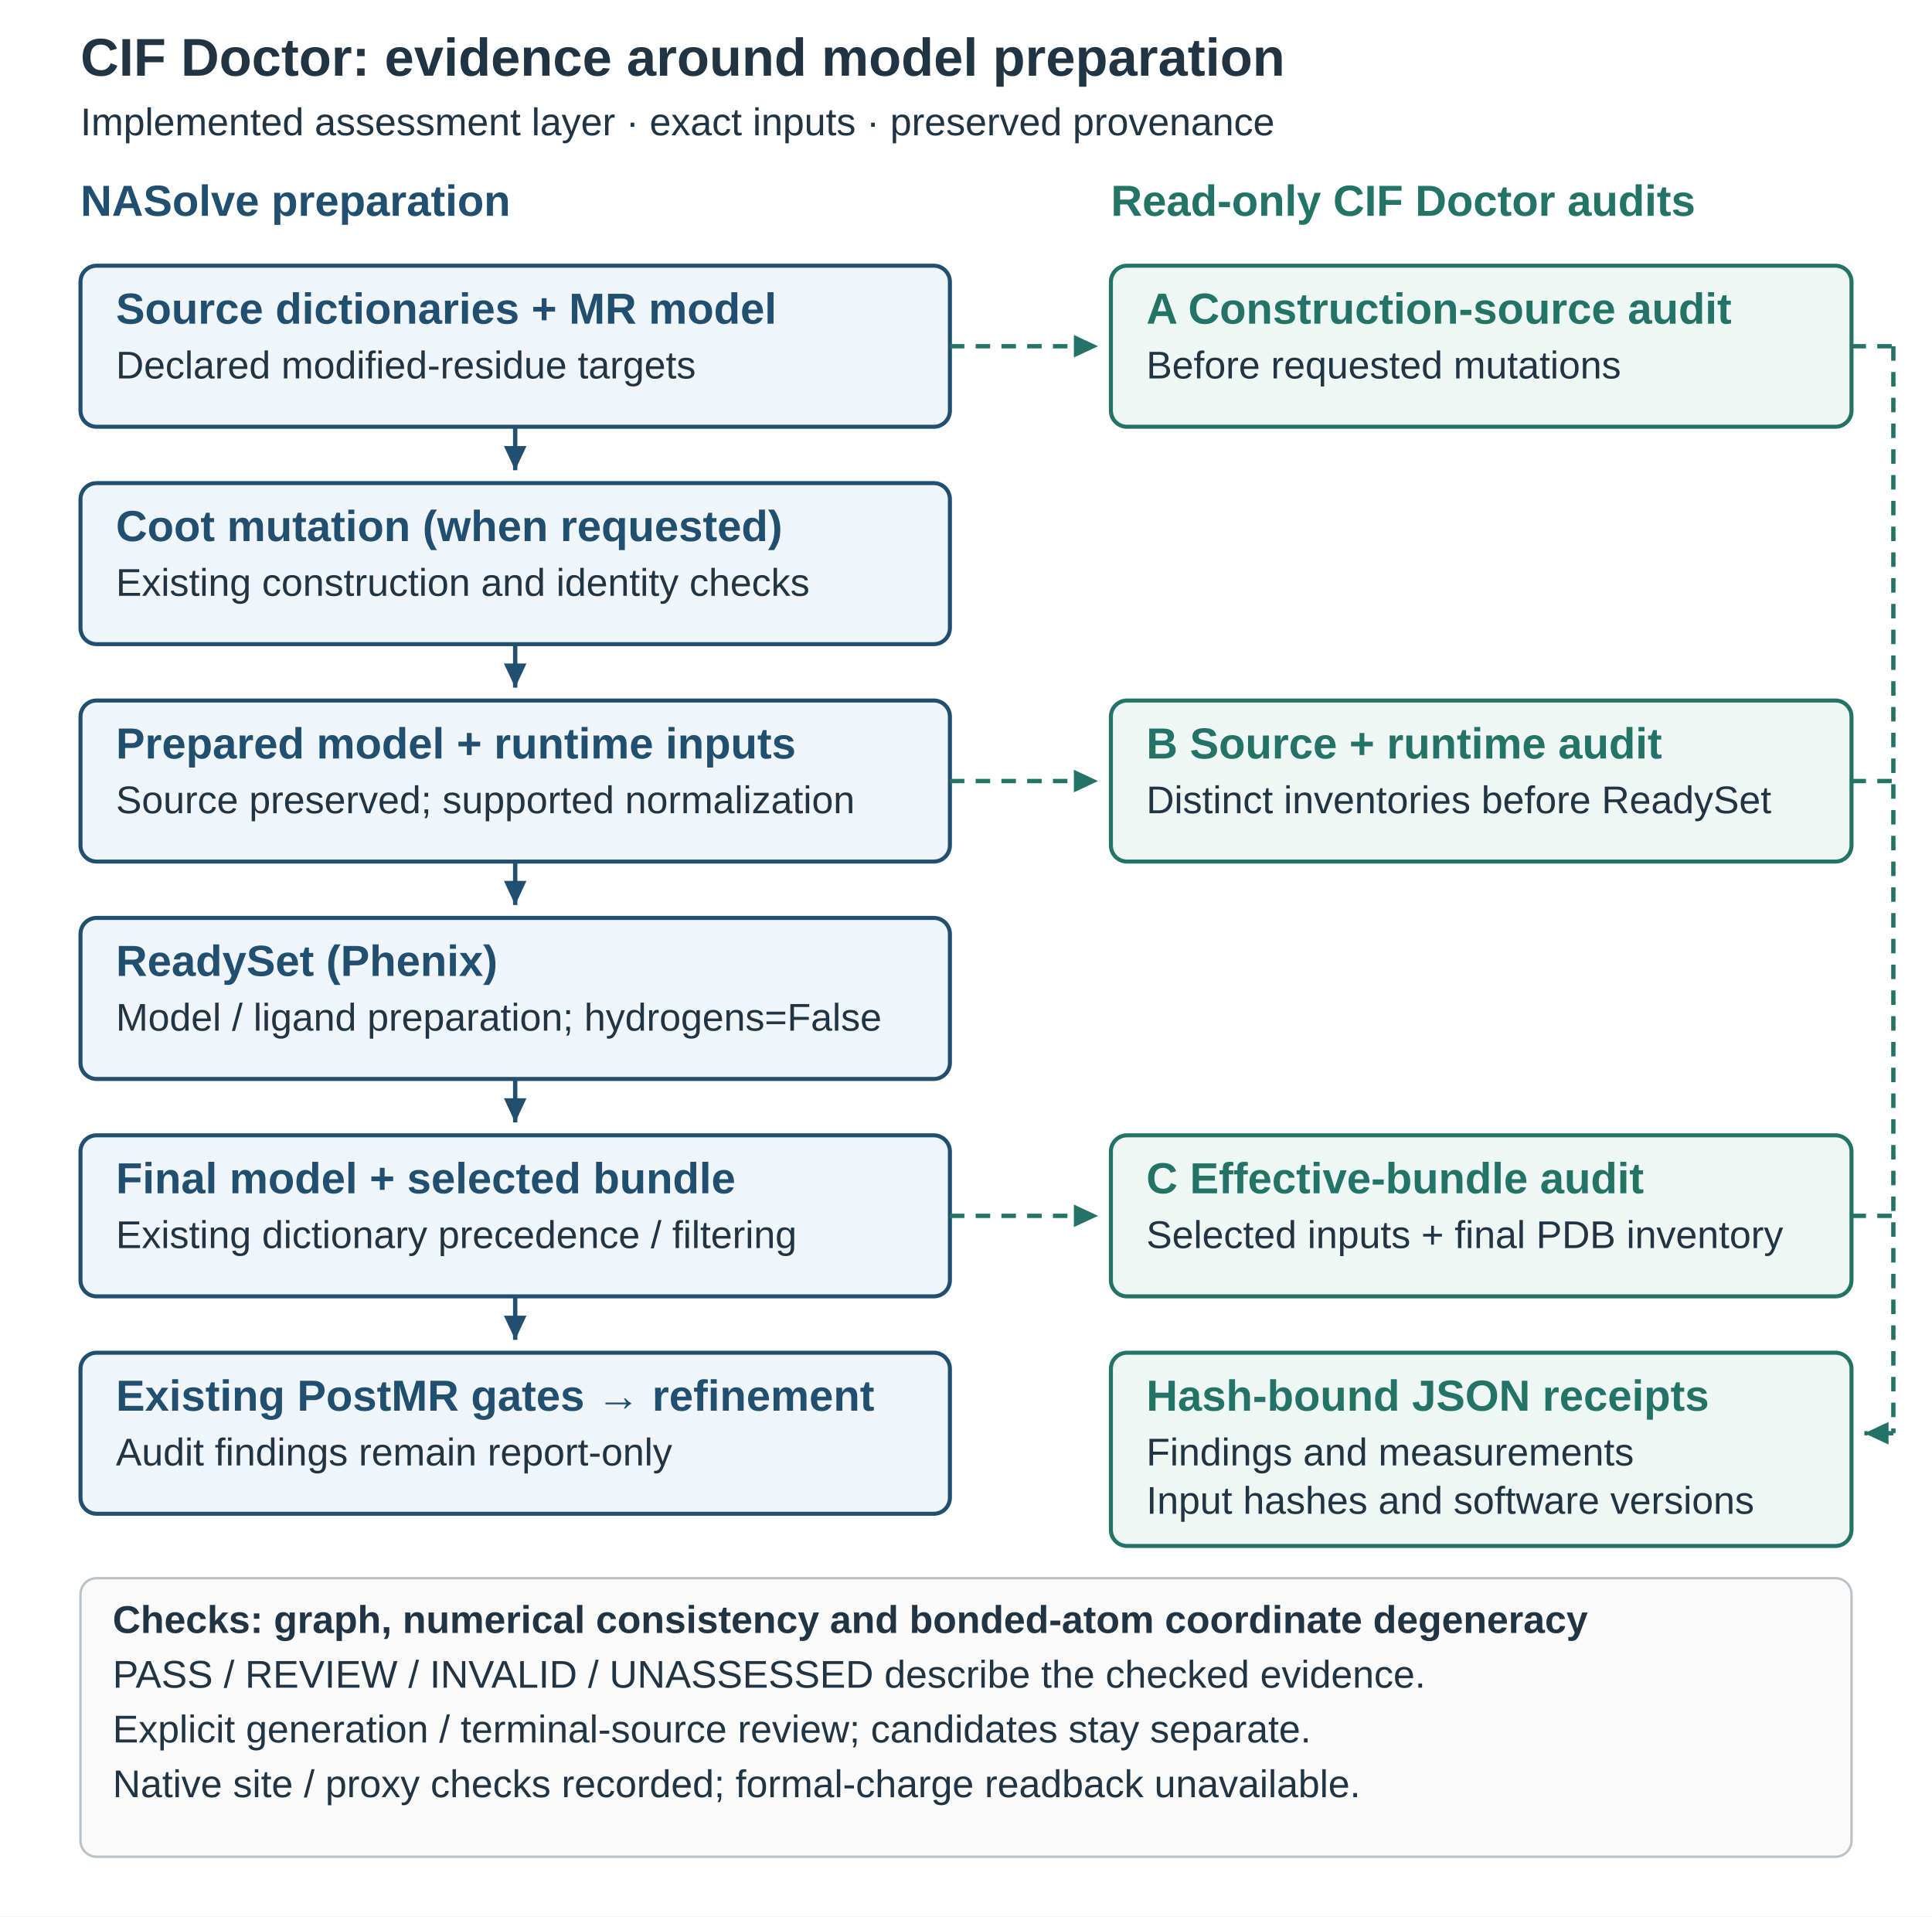
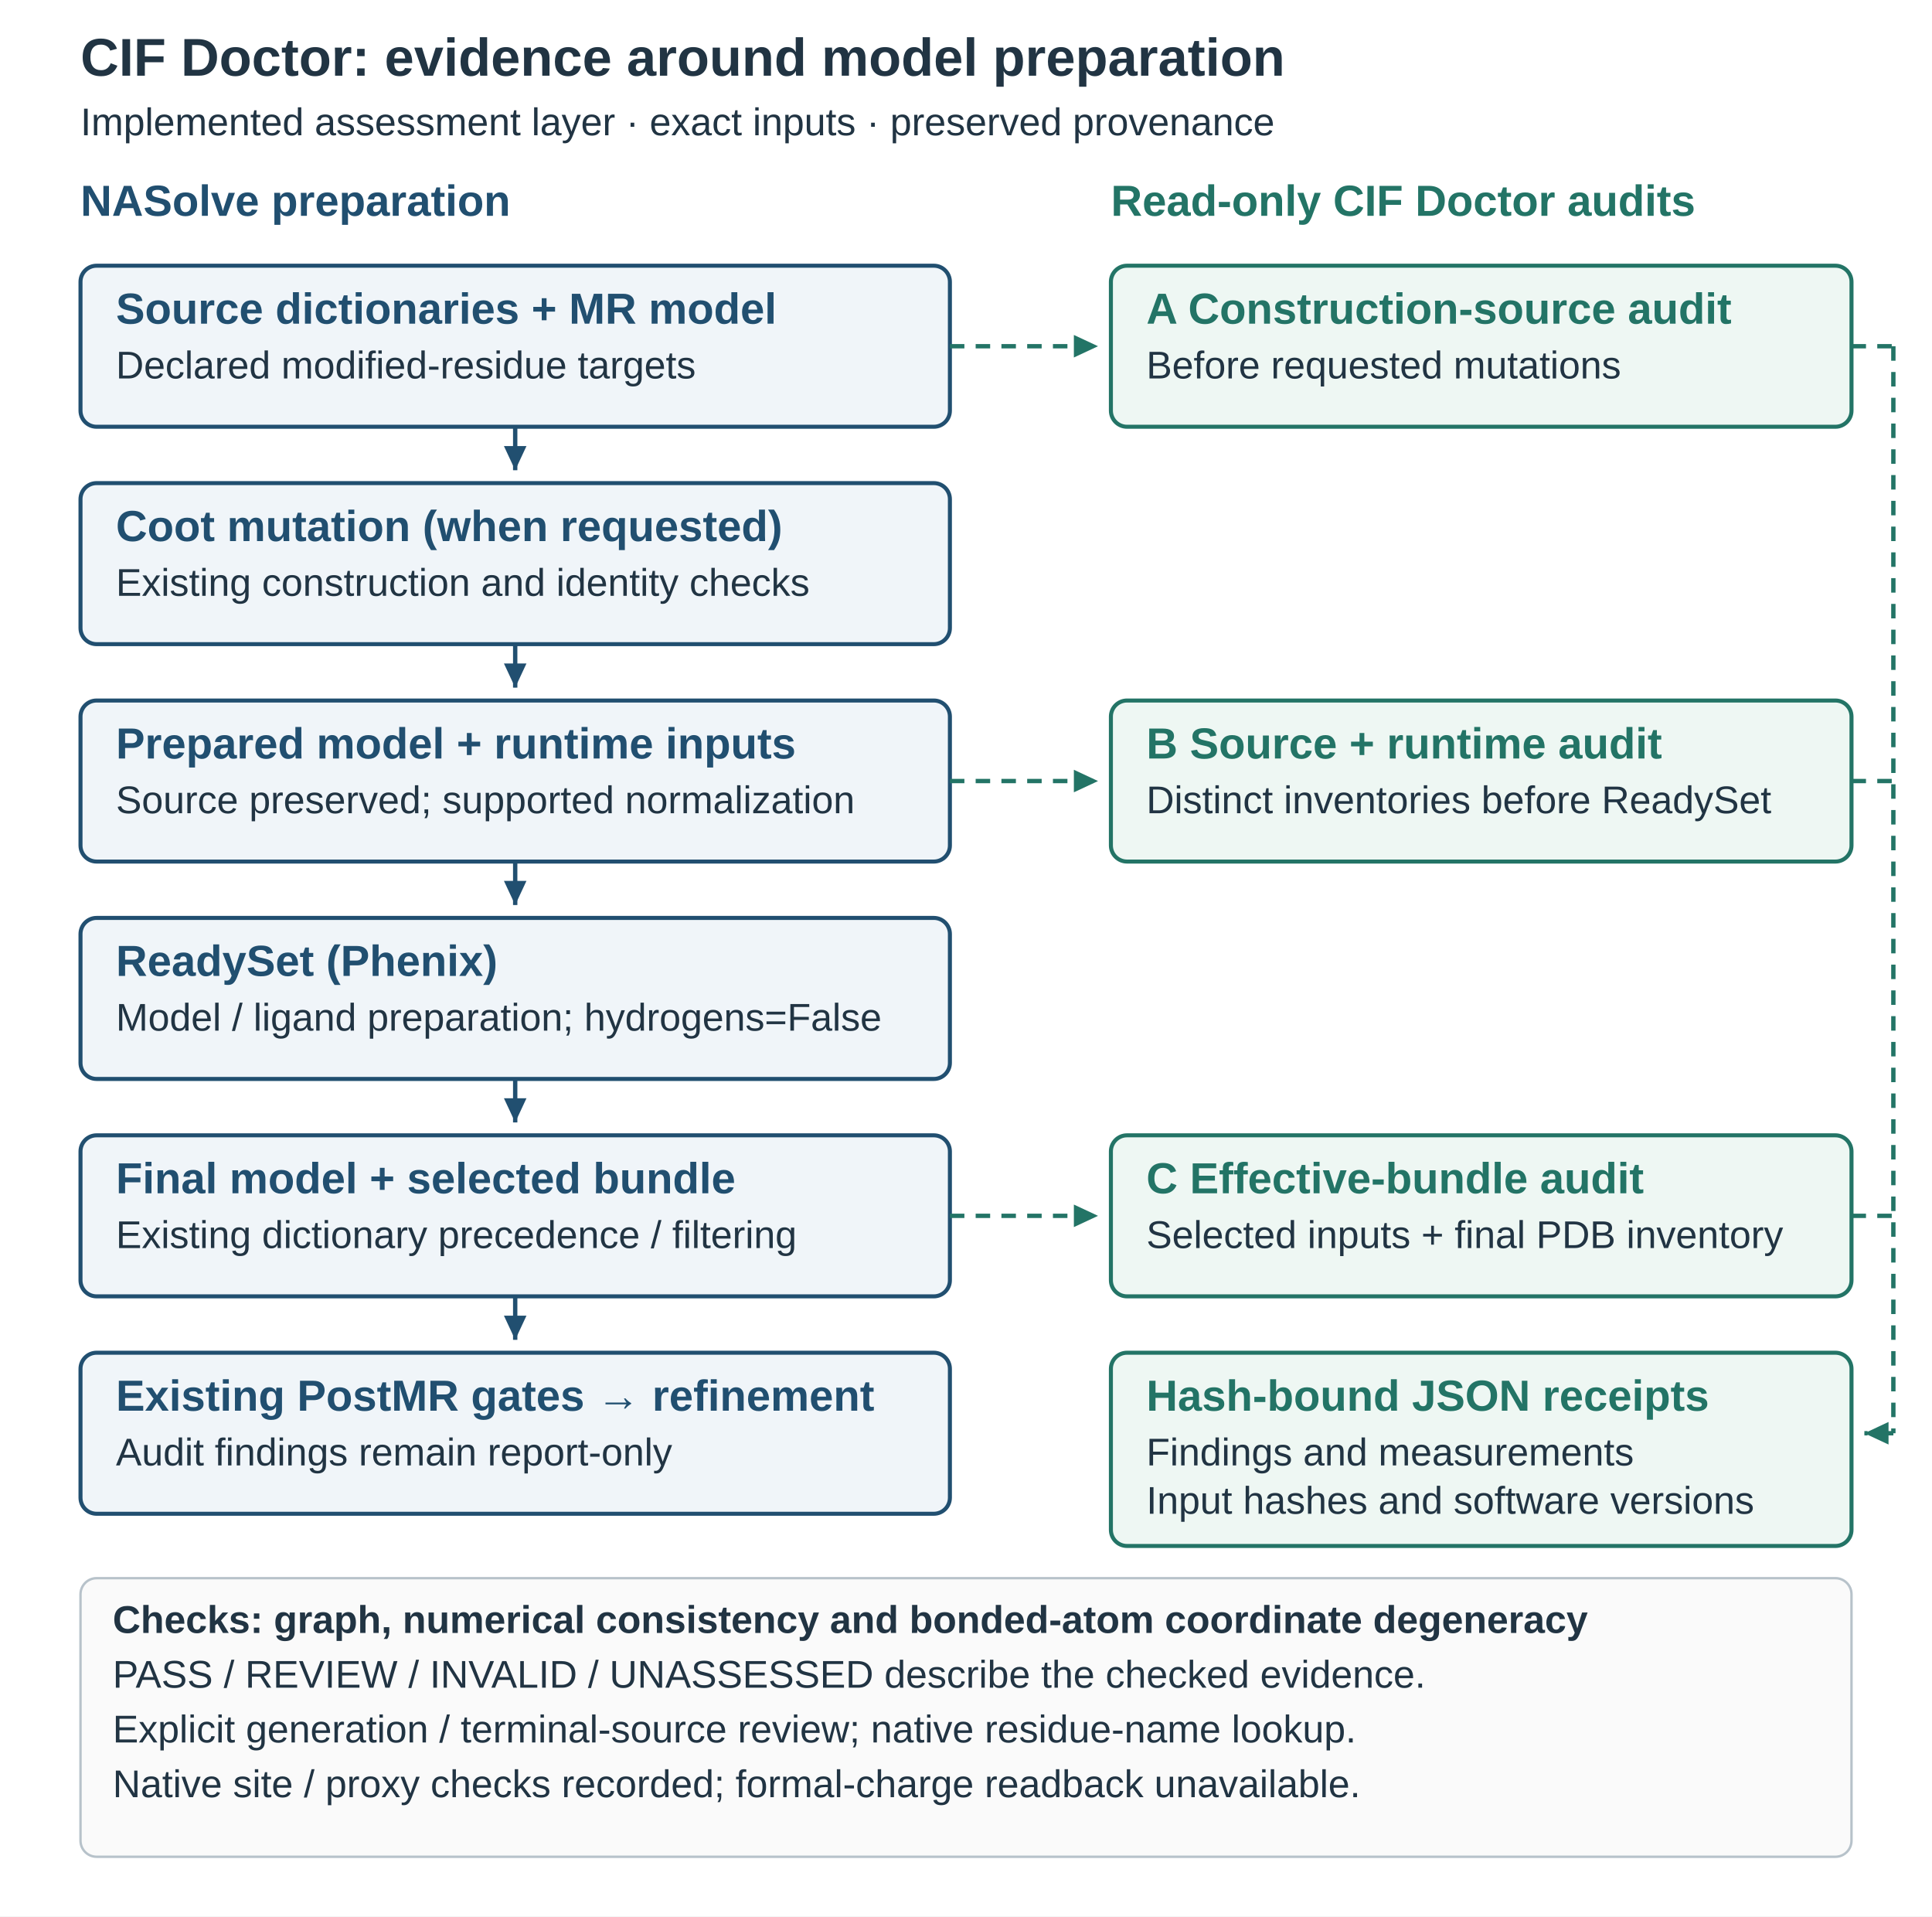
<svg xmlns="http://www.w3.org/2000/svg" width="180mm" height="178.5mm" viewBox="0 0 1200 1190" role="img" aria-labelledby="title description">
  <rect width="1200" height="1190" fill="white" />
  <text x="50" y="47" font-family="Arial, Helvetica, sans-serif" font-size="33" font-weight="bold" fill="#213443" text-anchor="start">CIF Doctor: evidence around model preparation</text>
  <text x="50" y="84" font-family="Arial, Helvetica, sans-serif" font-size="24" font-weight="normal" fill="#213443" text-anchor="start">Implemented assessment layer · exact inputs · preserved provenance</text>
  <text x="50" y="134" font-family="Arial, Helvetica, sans-serif" font-size="27" font-weight="bold" fill="#214f70" text-anchor="start">NASolve preparation</text>
  <text x="690" y="134" font-family="Arial, Helvetica, sans-serif" font-size="27" font-weight="bold" fill="#237466" text-anchor="start">Read-only CIF Doctor audits</text>
  <g id="source-inputs">
    <rect x="50" y="165" width="540" height="100" rx="10" fill="#f0f5f9" stroke="#214f70" stroke-width="2.5" />
    <text x="72" y="201" font-family="Arial, Helvetica, sans-serif" font-size="27" font-weight="bold" fill="#214f70" text-anchor="start">Source dictionaries + MR model</text>
    <text x="72" y="235" font-family="Arial, Helvetica, sans-serif" font-size="24" font-weight="normal" fill="#213443" text-anchor="start">Declared modified-residue targets</text>
  </g>
  <g id="coot-mutation">
    <rect x="50" y="300" width="540" height="100" rx="10" fill="#f0f5f9" stroke="#214f70" stroke-width="2.5" />
    <text x="72" y="336" font-family="Arial, Helvetica, sans-serif" font-size="27" font-weight="bold" fill="#214f70" text-anchor="start">Coot mutation (when requested)</text>
    <text x="72" y="370" font-family="Arial, Helvetica, sans-serif" font-size="24" font-weight="normal" fill="#213443" text-anchor="start">Existing construction and identity checks</text>
  </g>
  <g id="prepared-inputs">
    <rect x="50" y="435" width="540" height="100" rx="10" fill="#f0f5f9" stroke="#214f70" stroke-width="2.5" />
    <text x="72" y="471" font-family="Arial, Helvetica, sans-serif" font-size="27" font-weight="bold" fill="#214f70" text-anchor="start">Prepared model + runtime inputs</text>
    <text x="72" y="505" font-family="Arial, Helvetica, sans-serif" font-size="24" font-weight="normal" fill="#213443" text-anchor="start">Source preserved; supported normalization</text>
  </g>
  <g id="readyset">
    <rect x="50" y="570" width="540" height="100" rx="10" fill="#f0f5f9" stroke="#214f70" stroke-width="2.5" />
    <text x="72" y="606" font-family="Arial, Helvetica, sans-serif" font-size="27" font-weight="bold" fill="#214f70" text-anchor="start">ReadySet (Phenix)</text>
    <text x="72" y="640" font-family="Arial, Helvetica, sans-serif" font-size="24" font-weight="normal" fill="#213443" text-anchor="start">Model / ligand preparation; hydrogens=False</text>
  </g>
  <g id="effective-inputs">
    <rect x="50" y="705" width="540" height="100" rx="10" fill="#f0f5f9" stroke="#214f70" stroke-width="2.5" />
    <text x="72" y="741" font-family="Arial, Helvetica, sans-serif" font-size="27" font-weight="bold" fill="#214f70" text-anchor="start">Final model + selected bundle</text>
    <text x="72" y="775" font-family="Arial, Helvetica, sans-serif" font-size="24" font-weight="normal" fill="#213443" text-anchor="start">Existing dictionary precedence / filtering</text>
  </g>
  <g id="postmr-gates">
    <rect x="50" y="840" width="540" height="100" rx="10" fill="#f0f5f9" stroke="#214f70" stroke-width="2.5" />
    <text x="72" y="876" font-family="Arial, Helvetica, sans-serif" font-size="27" font-weight="bold" fill="#214f70" text-anchor="start">Existing PostMR gates → refinement</text>
    <text x="72" y="910" font-family="Arial, Helvetica, sans-serif" font-size="24" font-weight="normal" fill="#213443" text-anchor="start">Audit findings remain report-only</text>
  </g>
  <g id="preparation-flow-0">
    <path d="M 320.0 265.0 L 320.0 292.0" fill="none" stroke="#214f70" stroke-width="2.7" />
    <polygon points="320.0,292.0 313.0,277.0 327.0,277.0" fill="#214f70" />
  </g>
  <g id="preparation-flow-1">
    <path d="M 320.0 400.0 L 320.0 427.0" fill="none" stroke="#214f70" stroke-width="2.7" />
    <polygon points="320.0,427.0 313.0,412.0 327.0,412.0" fill="#214f70" />
  </g>
  <g id="preparation-flow-2">
    <path d="M 320.0 535.0 L 320.0 562.0" fill="none" stroke="#214f70" stroke-width="2.7" />
    <polygon points="320.0,562.0 313.0,547.0 327.0,547.0" fill="#214f70" />
  </g>
  <g id="preparation-flow-3">
    <path d="M 320.0 670.0 L 320.0 697.0" fill="none" stroke="#214f70" stroke-width="2.7" />
    <polygon points="320.0,697.0 313.0,682.0 327.0,682.0" fill="#214f70" />
  </g>
  <g id="preparation-flow-4">
    <path d="M 320.0 805.0 L 320.0 832.0" fill="none" stroke="#214f70" stroke-width="2.7" />
    <polygon points="320.0,832.0 313.0,817.0 327.0,817.0" fill="#214f70" />
  </g>
  <g id="mutation-audit">
    <rect x="690" y="165" width="460" height="100" rx="10" fill="#eef7f3" stroke="#237466" stroke-width="2.5" />
    <text x="712" y="201" font-family="Arial, Helvetica, sans-serif" font-size="27" font-weight="bold" fill="#237466" text-anchor="start">A  Construction-source audit</text>
    <text x="712" y="235" font-family="Arial, Helvetica, sans-serif" font-size="24" font-weight="normal" fill="#213443" text-anchor="start">Before requested mutations</text>
  </g>
  <g id="audit-branch-mutation-audit">
    <path d="M 590.0 215.0 L 599.0 215.0" fill="none" stroke="#237466" stroke-width="2.7" />
    <path d="M 606.0 215.0 L 615.0 215.0" fill="none" stroke="#237466" stroke-width="2.7" />
    <path d="M 622.0 215.0 L 631.0 215.0" fill="none" stroke="#237466" stroke-width="2.7" />
    <path d="M 638.0 215.0 L 647.0 215.0" fill="none" stroke="#237466" stroke-width="2.7" />
    <path d="M 654.0 215.0 L 663.0 215.0" fill="none" stroke="#237466" stroke-width="2.7" />
    <path d="M 670.0 215.0 L 679.0 215.0" fill="none" stroke="#237466" stroke-width="2.7" />
    <polygon points="682.0,215.0 667.0,222.0 667.0,208.0" fill="#237466" />
  </g>
  <g id="source-runtime-audit">
    <rect x="690" y="435" width="460" height="100" rx="10" fill="#eef7f3" stroke="#237466" stroke-width="2.5" />
    <text x="712" y="471" font-family="Arial, Helvetica, sans-serif" font-size="27" font-weight="bold" fill="#237466" text-anchor="start">B  Source + runtime audit</text>
    <text x="712" y="505" font-family="Arial, Helvetica, sans-serif" font-size="24" font-weight="normal" fill="#213443" text-anchor="start">Distinct inventories before ReadySet</text>
  </g>
  <g id="audit-branch-source-runtime-audit">
    <path d="M 590.0 485.0 L 599.0 485.0" fill="none" stroke="#237466" stroke-width="2.7" />
    <path d="M 606.0 485.0 L 615.0 485.0" fill="none" stroke="#237466" stroke-width="2.7" />
    <path d="M 622.0 485.0 L 631.0 485.0" fill="none" stroke="#237466" stroke-width="2.7" />
    <path d="M 638.0 485.0 L 647.0 485.0" fill="none" stroke="#237466" stroke-width="2.7" />
    <path d="M 654.0 485.0 L 663.0 485.0" fill="none" stroke="#237466" stroke-width="2.7" />
    <path d="M 670.0 485.0 L 679.0 485.0" fill="none" stroke="#237466" stroke-width="2.7" />
    <polygon points="682.0,485.0 667.0,492.0 667.0,478.0" fill="#237466" />
  </g>
  <g id="effective-audit">
    <rect x="690" y="705" width="460" height="100" rx="10" fill="#eef7f3" stroke="#237466" stroke-width="2.5" />
    <text x="712" y="741" font-family="Arial, Helvetica, sans-serif" font-size="27" font-weight="bold" fill="#237466" text-anchor="start">C  Effective-bundle audit</text>
    <text x="712" y="775" font-family="Arial, Helvetica, sans-serif" font-size="24" font-weight="normal" fill="#213443" text-anchor="start">Selected inputs + final PDB inventory</text>
  </g>
  <g id="audit-branch-effective-audit">
    <path d="M 590.0 755.0 L 599.0 755.0" fill="none" stroke="#237466" stroke-width="2.7" />
    <path d="M 606.0 755.0 L 615.0 755.0" fill="none" stroke="#237466" stroke-width="2.7" />
    <path d="M 622.0 755.0 L 631.0 755.0" fill="none" stroke="#237466" stroke-width="2.7" />
    <path d="M 638.0 755.0 L 647.0 755.0" fill="none" stroke="#237466" stroke-width="2.7" />
    <path d="M 654.0 755.0 L 663.0 755.0" fill="none" stroke="#237466" stroke-width="2.7" />
    <path d="M 670.0 755.0 L 679.0 755.0" fill="none" stroke="#237466" stroke-width="2.7" />
    <polygon points="682.0,755.0 667.0,762.0 667.0,748.0" fill="#237466" />
  </g>
  <g id="json-receipts">
    <rect x="690" y="840" width="460" height="120" rx="10" fill="#eef7f3" stroke="#237466" stroke-width="2.5" />
    <text x="712" y="876" font-family="Arial, Helvetica, sans-serif" font-size="27" font-weight="bold" fill="#237466" text-anchor="start">Hash-bound JSON receipts</text>
    <text x="712" y="910" font-family="Arial, Helvetica, sans-serif" font-size="24" font-weight="normal" fill="#213443" text-anchor="start">Findings and measurements</text>
    <text x="712" y="940" font-family="Arial, Helvetica, sans-serif" font-size="24" font-weight="normal" fill="#213443" text-anchor="start">Input hashes and software versions</text>
  </g>
  <g id="mutation-to-receipts">
    <path d="M 1150.0 215.0 L 1159.0 215.0" fill="none" stroke="#237466" stroke-width="2.7" />
    <path d="M 1166.0 215.0 L 1175.0 215.0" fill="none" stroke="#237466" stroke-width="2.7" />
    <path d="M 1176.0 215.0 L 1176.0 224.0" fill="none" stroke="#237466" stroke-width="2.7" />
    <path d="M 1176.0 231.0 L 1176.0 240.0" fill="none" stroke="#237466" stroke-width="2.7" />
    <path d="M 1176.0 247.0 L 1176.0 256.0" fill="none" stroke="#237466" stroke-width="2.7" />
    <path d="M 1176.0 263.0 L 1176.0 272.0" fill="none" stroke="#237466" stroke-width="2.7" />
    <path d="M 1176.0 279.0 L 1176.0 288.0" fill="none" stroke="#237466" stroke-width="2.7" />
    <path d="M 1176.0 295.0 L 1176.0 304.0" fill="none" stroke="#237466" stroke-width="2.7" />
    <path d="M 1176.0 311.0 L 1176.0 320.0" fill="none" stroke="#237466" stroke-width="2.7" />
    <path d="M 1176.0 327.0 L 1176.0 336.0" fill="none" stroke="#237466" stroke-width="2.7" />
    <path d="M 1176.0 343.0 L 1176.0 352.0" fill="none" stroke="#237466" stroke-width="2.7" />
    <path d="M 1176.0 359.0 L 1176.0 368.0" fill="none" stroke="#237466" stroke-width="2.7" />
    <path d="M 1176.0 375.0 L 1176.0 384.0" fill="none" stroke="#237466" stroke-width="2.7" />
    <path d="M 1176.0 391.0 L 1176.0 400.0" fill="none" stroke="#237466" stroke-width="2.7" />
    <path d="M 1176.0 407.0 L 1176.0 416.0" fill="none" stroke="#237466" stroke-width="2.7" />
    <path d="M 1176.0 423.0 L 1176.0 432.0" fill="none" stroke="#237466" stroke-width="2.7" />
    <path d="M 1176.0 439.0 L 1176.0 448.0" fill="none" stroke="#237466" stroke-width="2.7" />
    <path d="M 1176.0 455.0 L 1176.0 464.0" fill="none" stroke="#237466" stroke-width="2.7" />
    <path d="M 1176.0 471.0 L 1176.0 480.0" fill="none" stroke="#237466" stroke-width="2.7" />
    <path d="M 1176.0 487.0 L 1176.0 496.0" fill="none" stroke="#237466" stroke-width="2.7" />
    <path d="M 1176.0 503.0 L 1176.0 512.0" fill="none" stroke="#237466" stroke-width="2.7" />
    <path d="M 1176.0 519.0 L 1176.0 528.0" fill="none" stroke="#237466" stroke-width="2.7" />
    <path d="M 1176.0 535.0 L 1176.0 544.0" fill="none" stroke="#237466" stroke-width="2.7" />
    <path d="M 1176.0 551.0 L 1176.0 560.0" fill="none" stroke="#237466" stroke-width="2.7" />
    <path d="M 1176.0 567.0 L 1176.0 576.0" fill="none" stroke="#237466" stroke-width="2.7" />
    <path d="M 1176.0 583.0 L 1176.0 592.0" fill="none" stroke="#237466" stroke-width="2.7" />
    <path d="M 1176.0 599.0 L 1176.0 608.0" fill="none" stroke="#237466" stroke-width="2.7" />
    <path d="M 1176.0 615.0 L 1176.0 624.0" fill="none" stroke="#237466" stroke-width="2.7" />
    <path d="M 1176.0 631.0 L 1176.0 640.0" fill="none" stroke="#237466" stroke-width="2.7" />
    <path d="M 1176.0 647.0 L 1176.0 656.0" fill="none" stroke="#237466" stroke-width="2.7" />
    <path d="M 1176.0 663.0 L 1176.0 672.0" fill="none" stroke="#237466" stroke-width="2.7" />
    <path d="M 1176.0 679.0 L 1176.0 688.0" fill="none" stroke="#237466" stroke-width="2.7" />
    <path d="M 1176.0 695.0 L 1176.0 704.0" fill="none" stroke="#237466" stroke-width="2.7" />
    <path d="M 1176.0 711.0 L 1176.0 720.0" fill="none" stroke="#237466" stroke-width="2.7" />
    <path d="M 1176.0 727.0 L 1176.0 736.0" fill="none" stroke="#237466" stroke-width="2.7" />
    <path d="M 1176.0 743.0 L 1176.0 752.0" fill="none" stroke="#237466" stroke-width="2.7" />
    <path d="M 1176.0 759.0 L 1176.0 768.0" fill="none" stroke="#237466" stroke-width="2.7" />
    <path d="M 1176.0 775.0 L 1176.0 784.0" fill="none" stroke="#237466" stroke-width="2.7" />
    <path d="M 1176.0 791.0 L 1176.0 800.0" fill="none" stroke="#237466" stroke-width="2.7" />
    <path d="M 1176.0 807.0 L 1176.0 816.0" fill="none" stroke="#237466" stroke-width="2.7" />
    <path d="M 1176.0 823.0 L 1176.0 832.0" fill="none" stroke="#237466" stroke-width="2.7" />
    <path d="M 1176.0 839.0 L 1176.0 848.0" fill="none" stroke="#237466" stroke-width="2.7" />
    <path d="M 1176.0 855.0 L 1176.0 864.0" fill="none" stroke="#237466" stroke-width="2.7" />
    <path d="M 1176.0 871.0 L 1176.0 880.0" fill="none" stroke="#237466" stroke-width="2.7" />
    <path d="M 1176.0 887.0 L 1176.0 890.0" fill="none" stroke="#237466" stroke-width="2.7" />
    <path d="M 1176.0 890.0 L 1167.0 890.0" fill="none" stroke="#237466" stroke-width="2.7" />
    <path d="M 1160.0 890.0 L 1158.0 890.0" fill="none" stroke="#237466" stroke-width="2.7" />
    <polygon points="1158.0,890.0 1173.0,883.0 1173.0,897.0" fill="#237466" />
  </g>
  <g id="source-to-receipts">
    <path d="M 1150.0 485.0 L 1159.0 485.0" fill="none" stroke="#237466" stroke-width="2.7" />
    <path d="M 1166.0 485.0 L 1175.0 485.0" fill="none" stroke="#237466" stroke-width="2.7" />
  </g>
  <g id="effective-to-receipts">
    <path d="M 1150.0 755.0 L 1159.0 755.0" fill="none" stroke="#237466" stroke-width="2.7" />
    <path d="M 1166.0 755.0 L 1175.0 755.0" fill="none" stroke="#237466" stroke-width="2.7" />
  </g>
  <g id="scope-notes">
    <rect x="50" y="980" width="1100" height="173" rx="10" fill="#fafafa" stroke="#b7c2ca" stroke-width="1.5" />
    <text x="70" y="1014" font-family="Arial, Helvetica, sans-serif" font-size="24" font-weight="bold" fill="#213443" text-anchor="start">Checks: graph, numerical consistency and bonded-atom coordinate degeneracy</text>
    <text x="70" y="1048" font-family="Arial, Helvetica, sans-serif" font-size="24" font-weight="normal" fill="#213443" text-anchor="start">PASS / REVIEW / INVALID / UNASSESSED describe the checked evidence.</text>
-     <text x="70" y="1082" font-family="Arial, Helvetica, sans-serif" font-size="24" font-weight="normal" fill="#213443" text-anchor="start">Explicit generation / terminal-source review; candidates stay separate.</text>
+     <text x="70" y="1082" font-family="Arial, Helvetica, sans-serif" font-size="24" font-weight="normal" fill="#213443" text-anchor="start">Explicit generation / terminal-source review; native residue-name lookup.</text>
    <text x="70" y="1116" font-family="Arial, Helvetica, sans-serif" font-size="24" font-weight="normal" fill="#213443" text-anchor="start">Native site / proxy checks recorded; formal-charge readback unavailable.</text>
  </g>
</svg>
